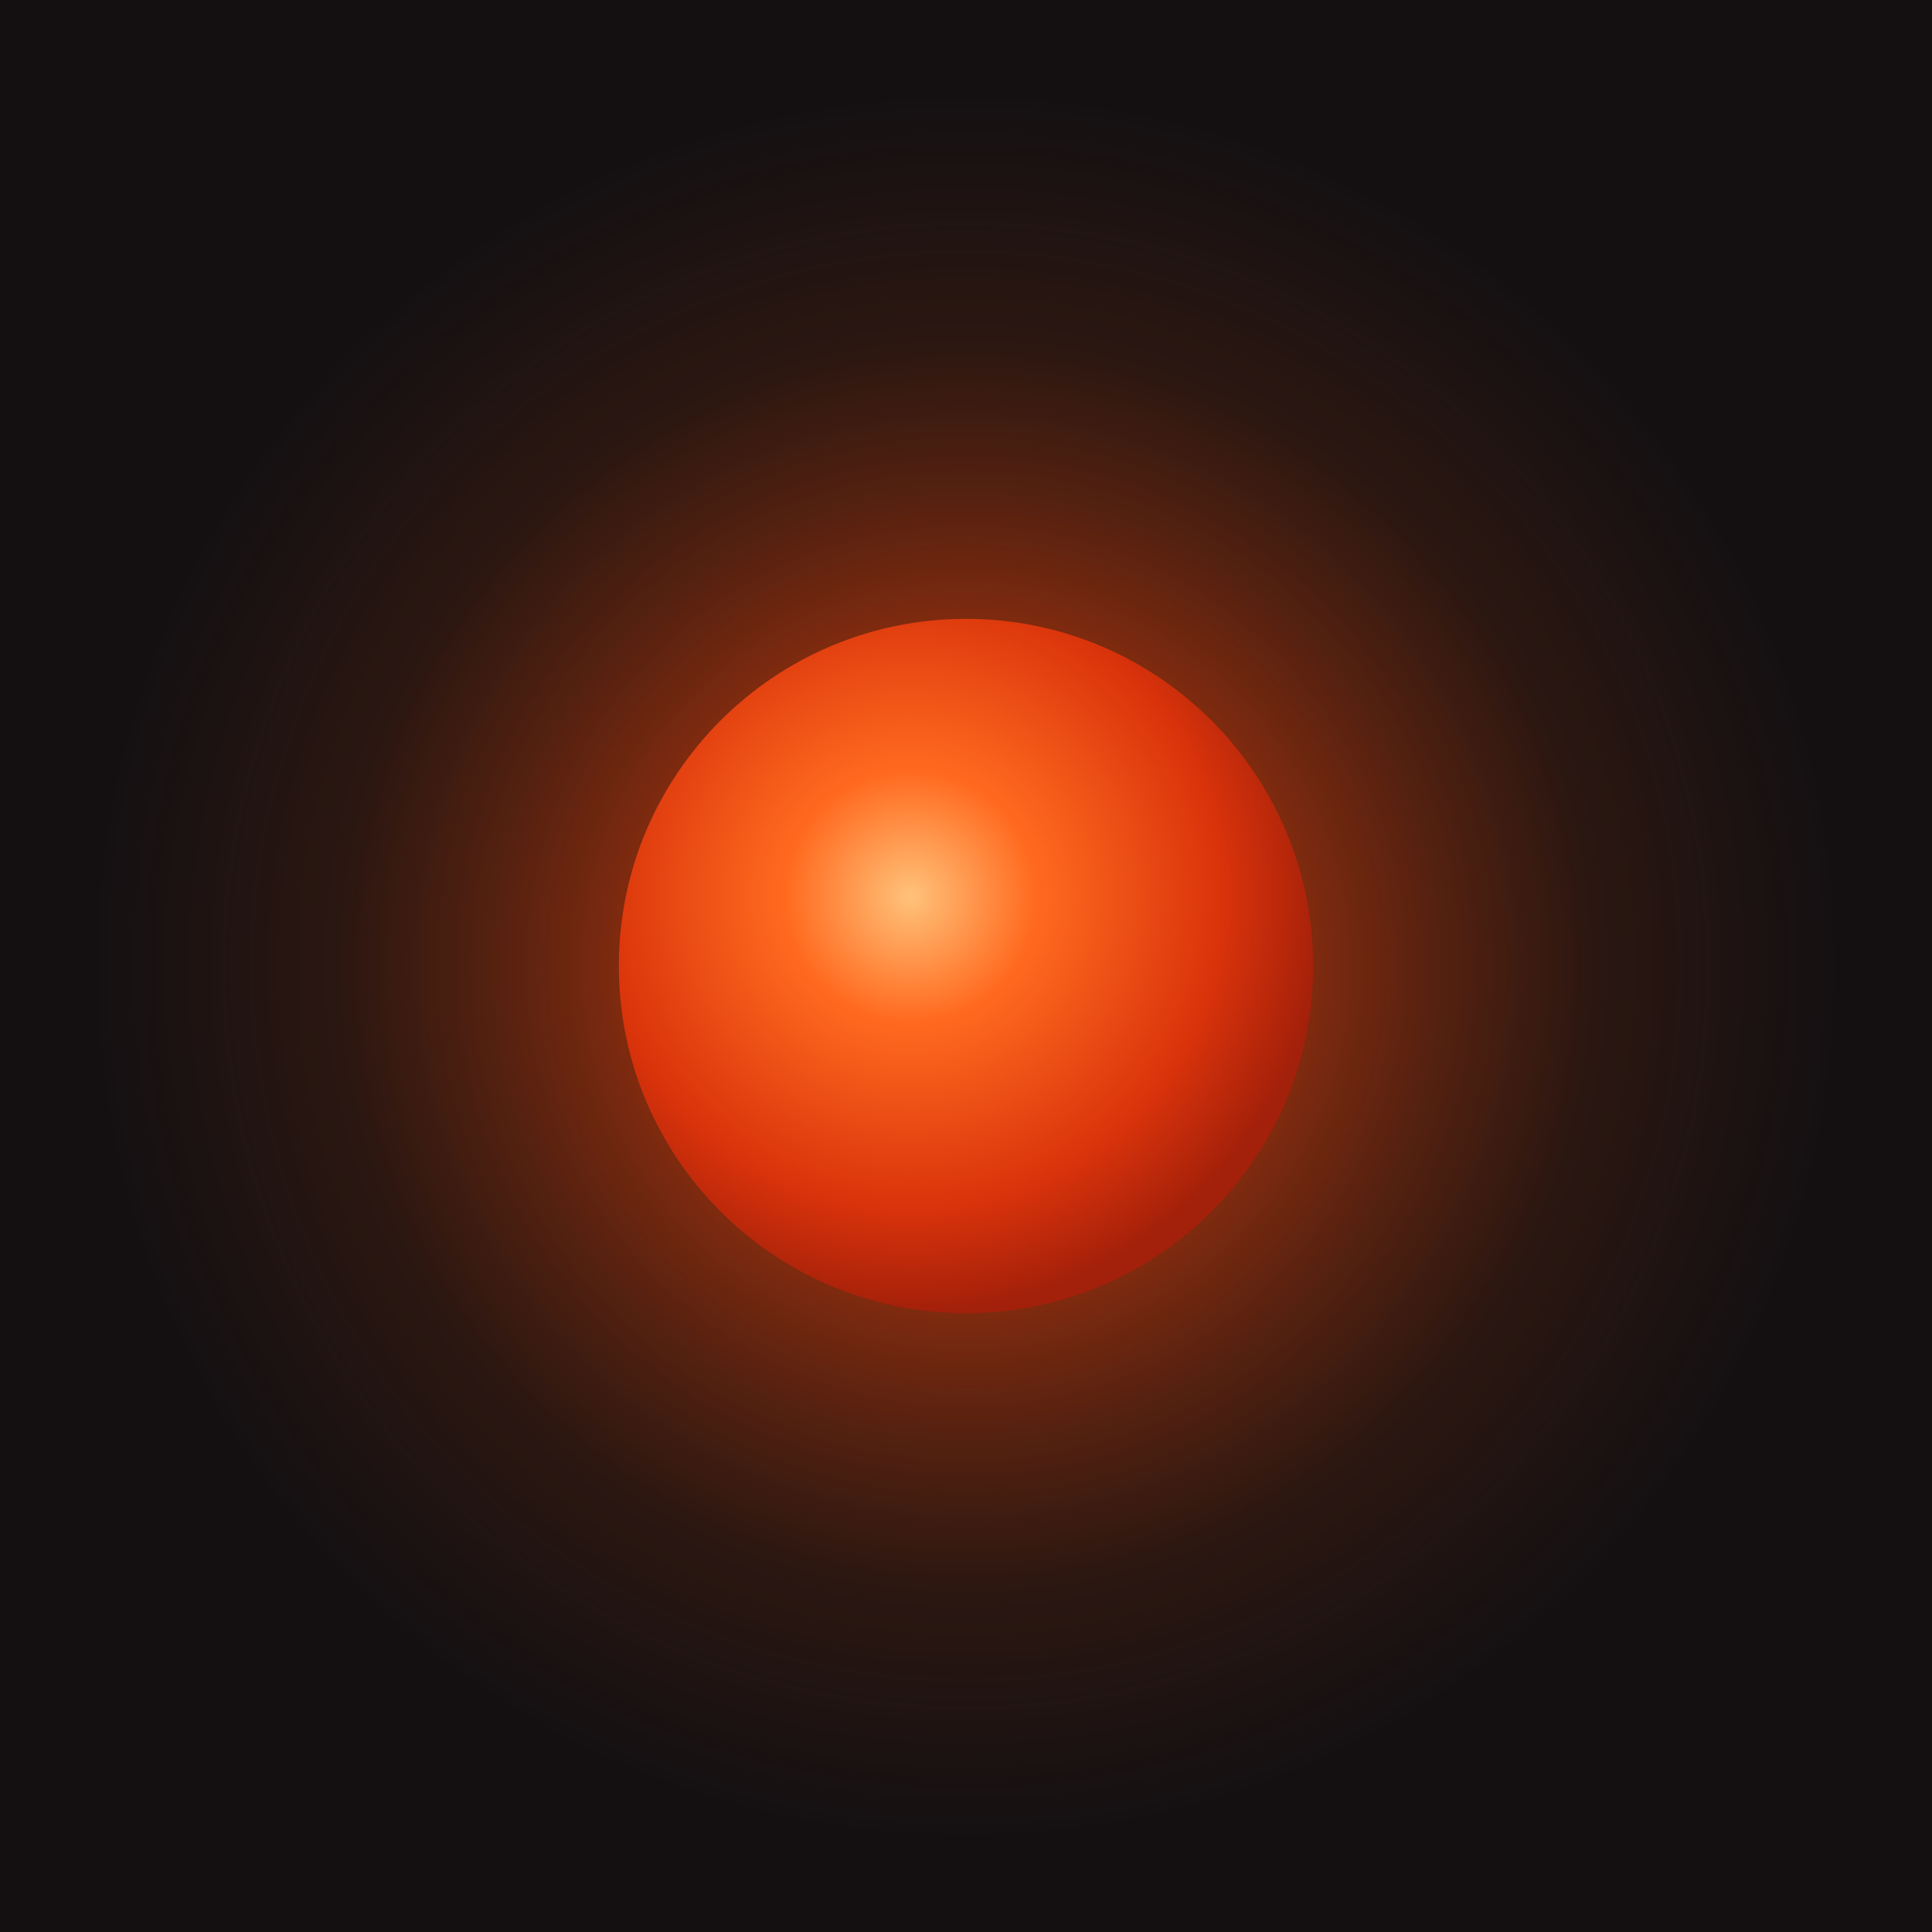
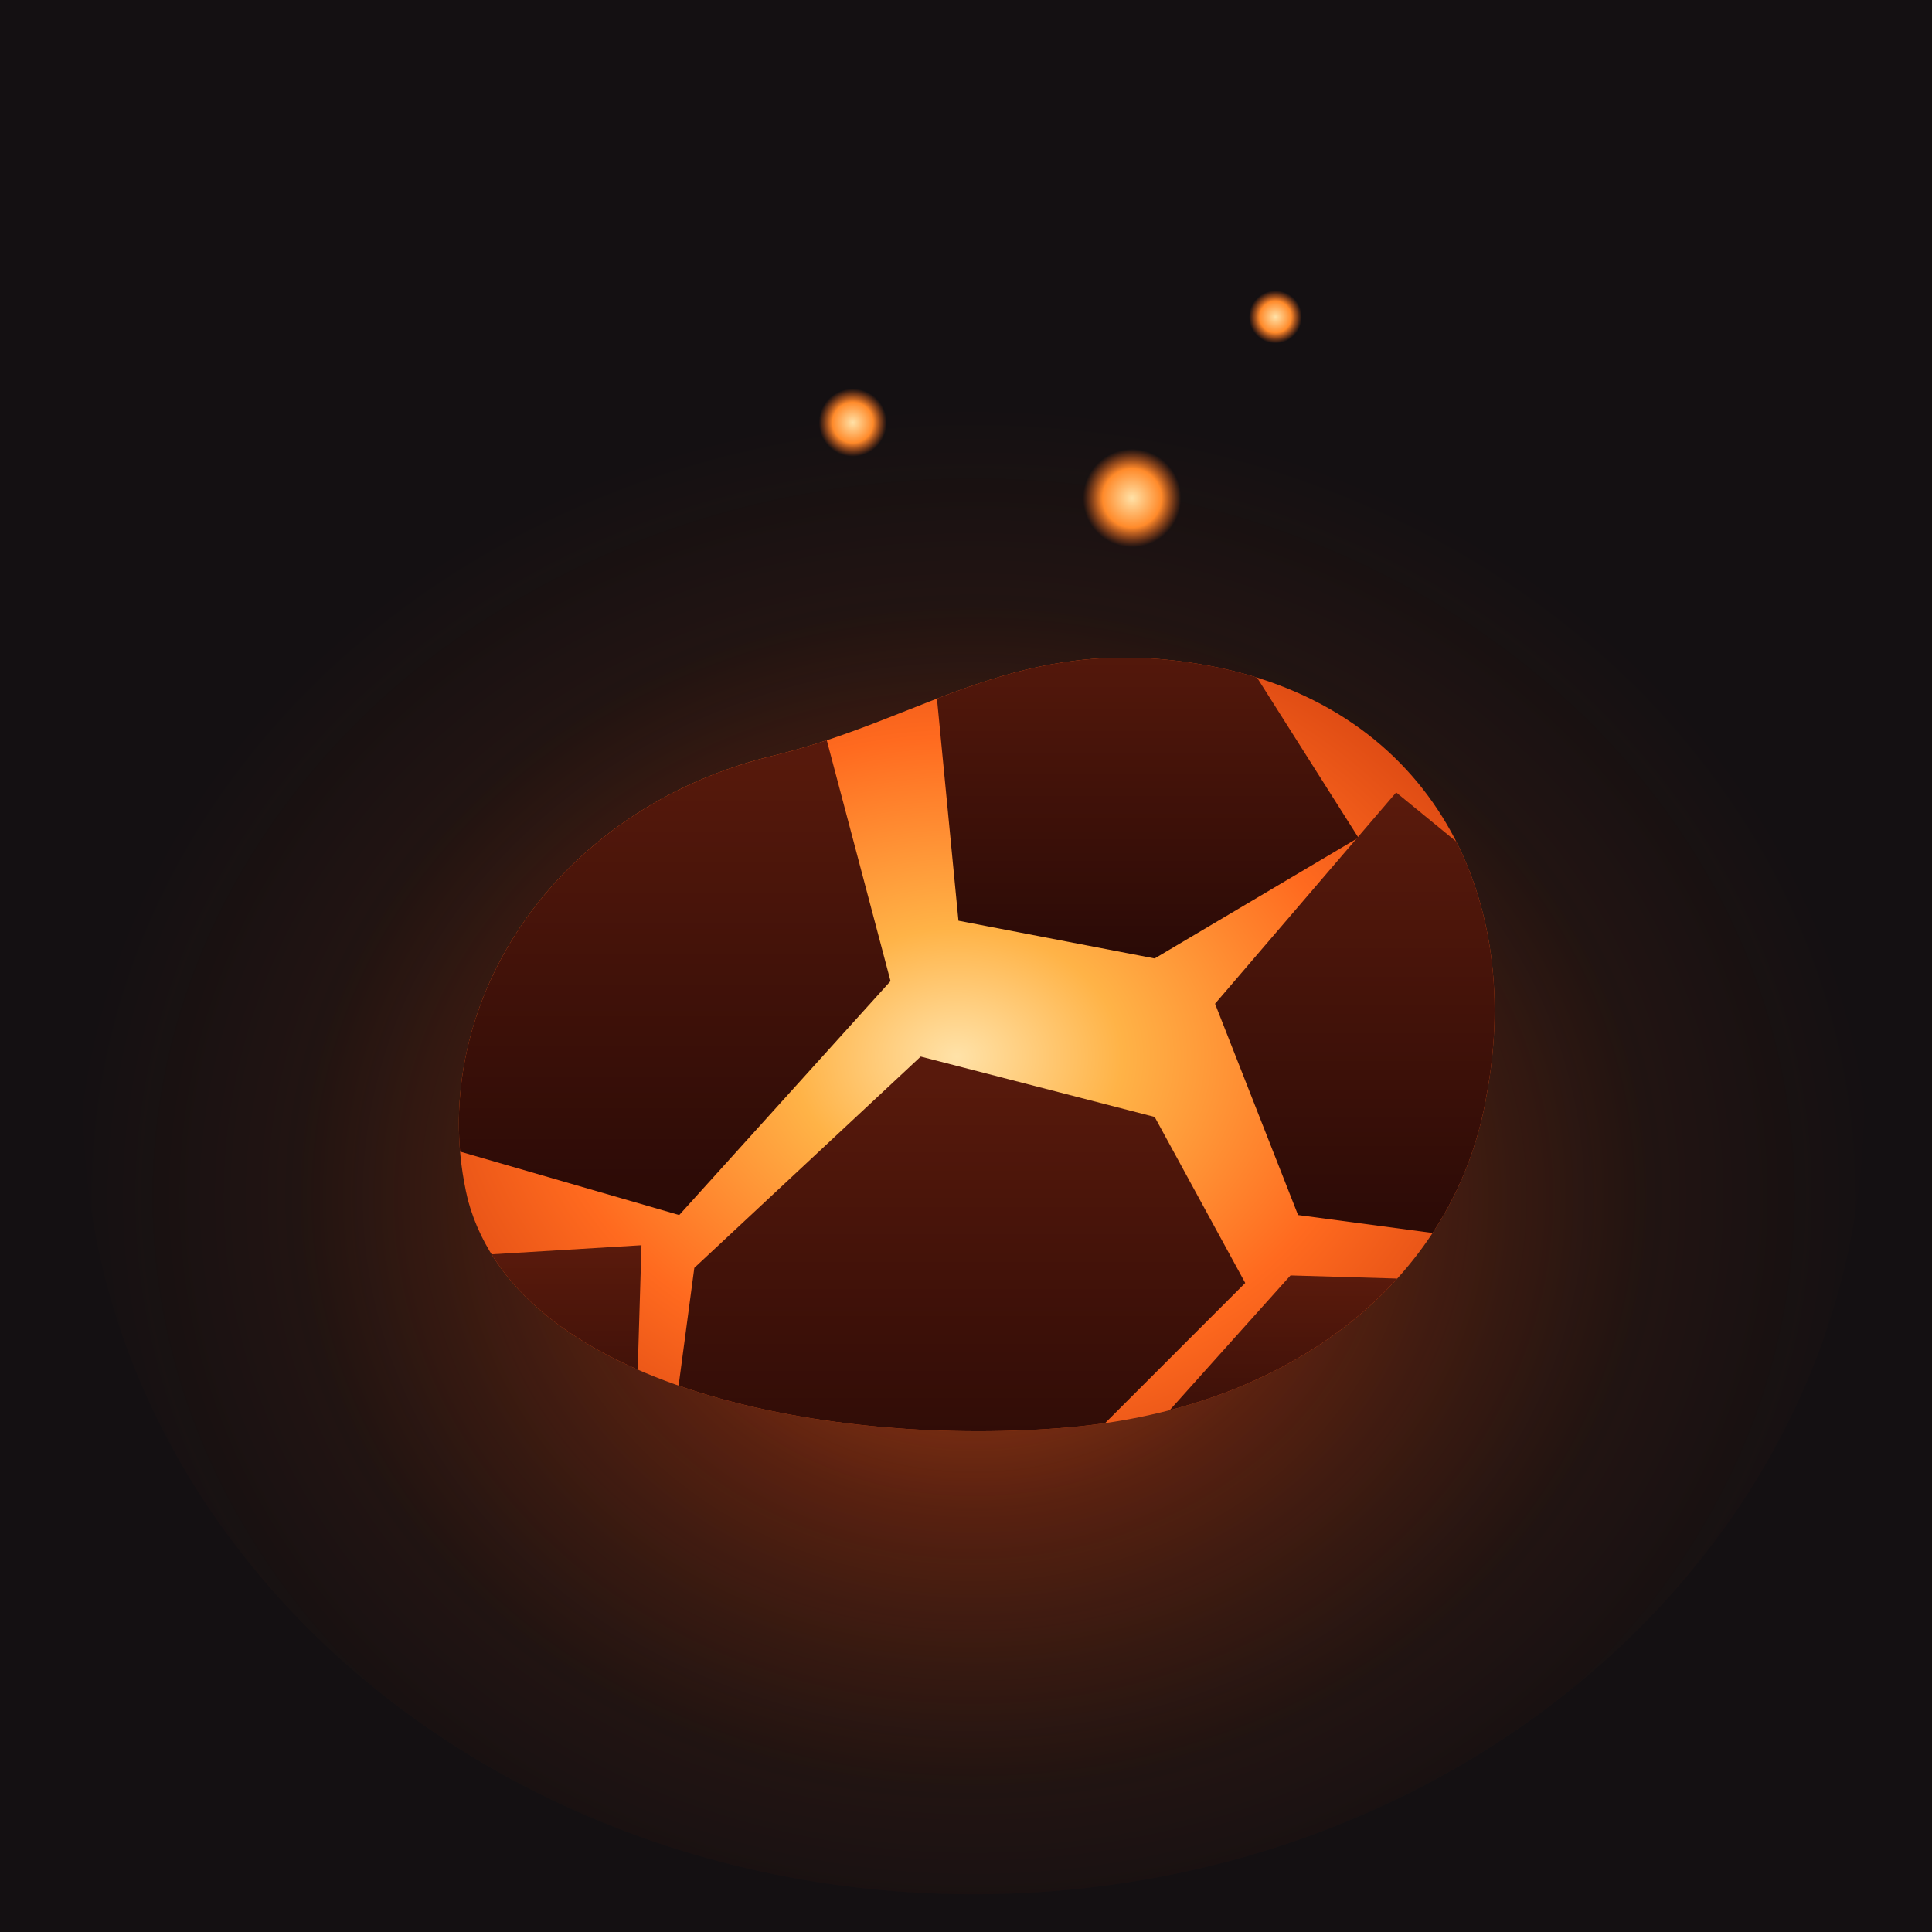
<svg xmlns="http://www.w3.org/2000/svg" viewBox="0 0 512 512">
  <defs>
-     <radialGradient id="glow" cx="50%" cy="50%" r="50%">
-       <stop offset="0%" stop-color="#FF6A1F" stop-opacity="0.9" />
-       <stop offset="40%" stop-color="#E8440C" stop-opacity="0.5" />
-       <stop offset="72%" stop-color="#B8400C" stop-opacity="0.14" />
+     <radialGradient id="halo" cx="50%" cy="56%" r="50%">
+       <stop offset="0%" stop-color="#FF6A1F" stop-opacity="0.75" />
+       <stop offset="40%" stop-color="#E8440C" stop-opacity="0.32" />
+       <stop offset="75%" stop-color="#B8400C" stop-opacity="0.08" />
      <stop offset="100%" stop-color="#B8400C" stop-opacity="0" />
    </radialGradient>
-     <radialGradient id="core" cx="42%" cy="40%" r="60%">
-       <stop offset="0%" stop-color="#FFC27A" />
-       <stop offset="30%" stop-color="#FF6A1F" />
-       <stop offset="75%" stop-color="#D9330B" />
-       <stop offset="100%" stop-color="#A3200A" />
+     <radialGradient id="heat" cx="48%" cy="52%" r="62%">
+       <stop offset="0%" stop-color="#FFE2A8" />
+       <stop offset="22%" stop-color="#FFB347" />
+       <stop offset="55%" stop-color="#FF6A1F" />
+       <stop offset="100%" stop-color="#C2300A" />
    </radialGradient>
+     <linearGradient id="char" x1="0" y1="0" x2="0" y2="1">
+       <stop offset="0%" stop-color="#5A1A0C" />
+       <stop offset="100%" stop-color="#2A0A06" />
+     </linearGradient>
+     <radialGradient id="spark" cx="50%" cy="50%" r="50%">
+       <stop offset="0%" stop-color="#FFE2A8" />
+       <stop offset="60%" stop-color="#FF8A2A" />
+       <stop offset="100%" stop-color="#FF6A1F" stop-opacity="0" />
+     </radialGradient>
+     <clipPath id="coal">
+       <path d="M124 318 C112 268 146 214 206 200 C246 190 270 168 318 176 C378 186 404 236 394 290 C386 338 344 372 286 378 C226 384 138 370 124 318 Z" />
+     </clipPath>
  </defs>
  <rect width="512" height="512" fill="#141012" />
-   <circle cx="256" cy="256" r="230" fill="url(#glow)" />
-   <circle cx="256" cy="256" r="92" fill="url(#core)" />
+   <ellipse cx="258" cy="292" rx="236" ry="210" fill="url(#halo)" />
+   <g clip-path="url(#coal)">
+     <rect x="100" y="150" width="320" height="250" fill="url(#heat)" />
+     <g fill="url(#char)">
+       <path d="M104 300 L146 210 L218 192 L236 260 L180 322 Z" />
+       <path d="M248 182 L322 162 L360 222 L306 254 L254 244 Z" />
+       <path d="M370 210 L414 246 L404 330 L344 322 L322 266 Z" />
+       <path d="M184 336 L244 280 L306 296 L330 340 L274 396 L176 396 Z" />
+       <path d="M104 334 L170 330 L168 396 L100 396 Z" />
+       <path d="M342 338 L410 340 L386 396 L290 396 Z" />
+     </g>
+   </g>
+   <circle cx="300" cy="132" r="13" fill="url(#spark)" />
+   <circle cx="226" cy="112" r="9" fill="url(#spark)" />
+   <circle cx="338" cy="84" r="7" fill="url(#spark)" />
</svg>
